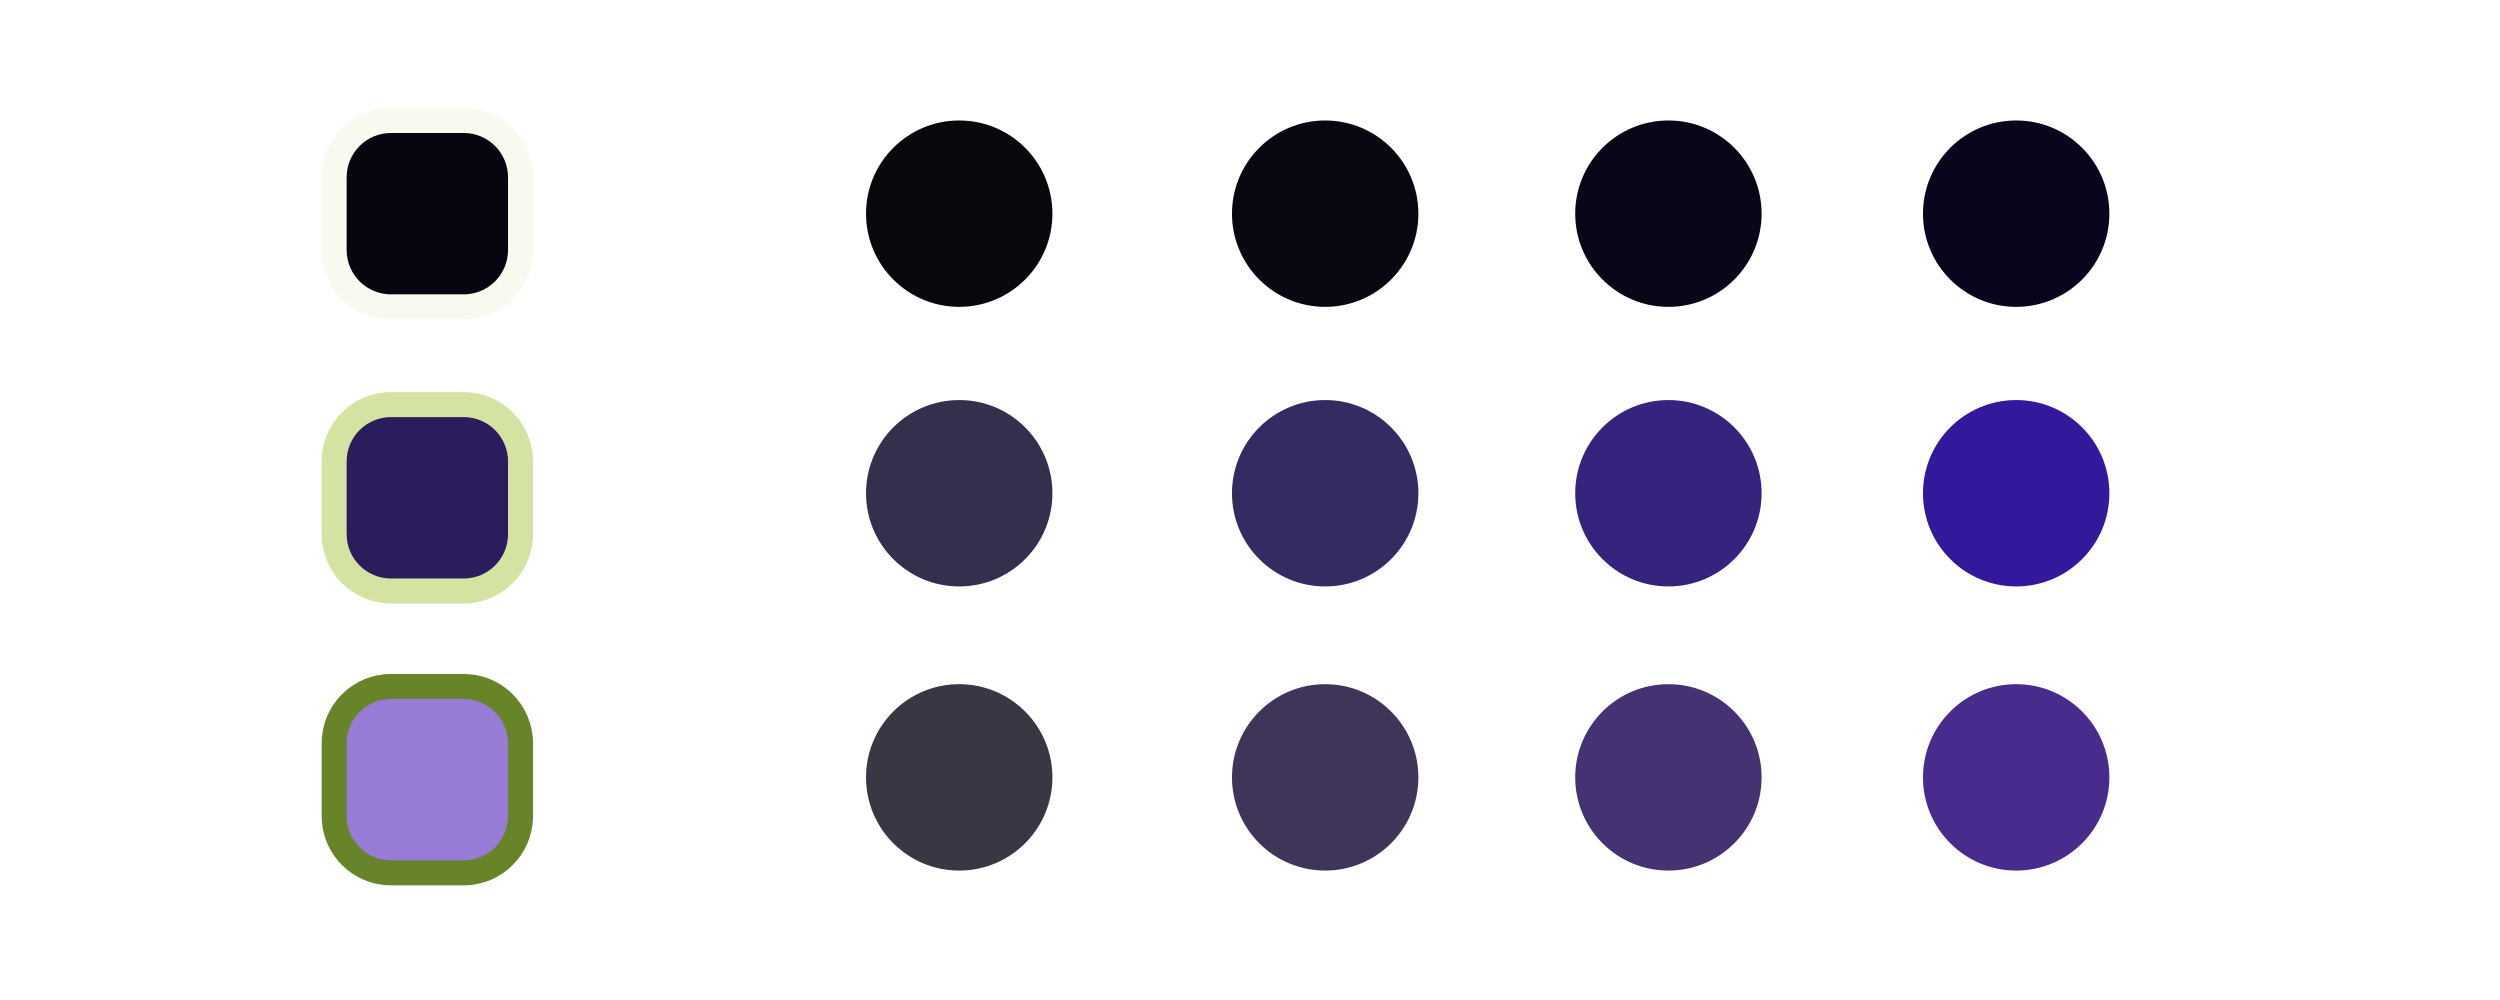
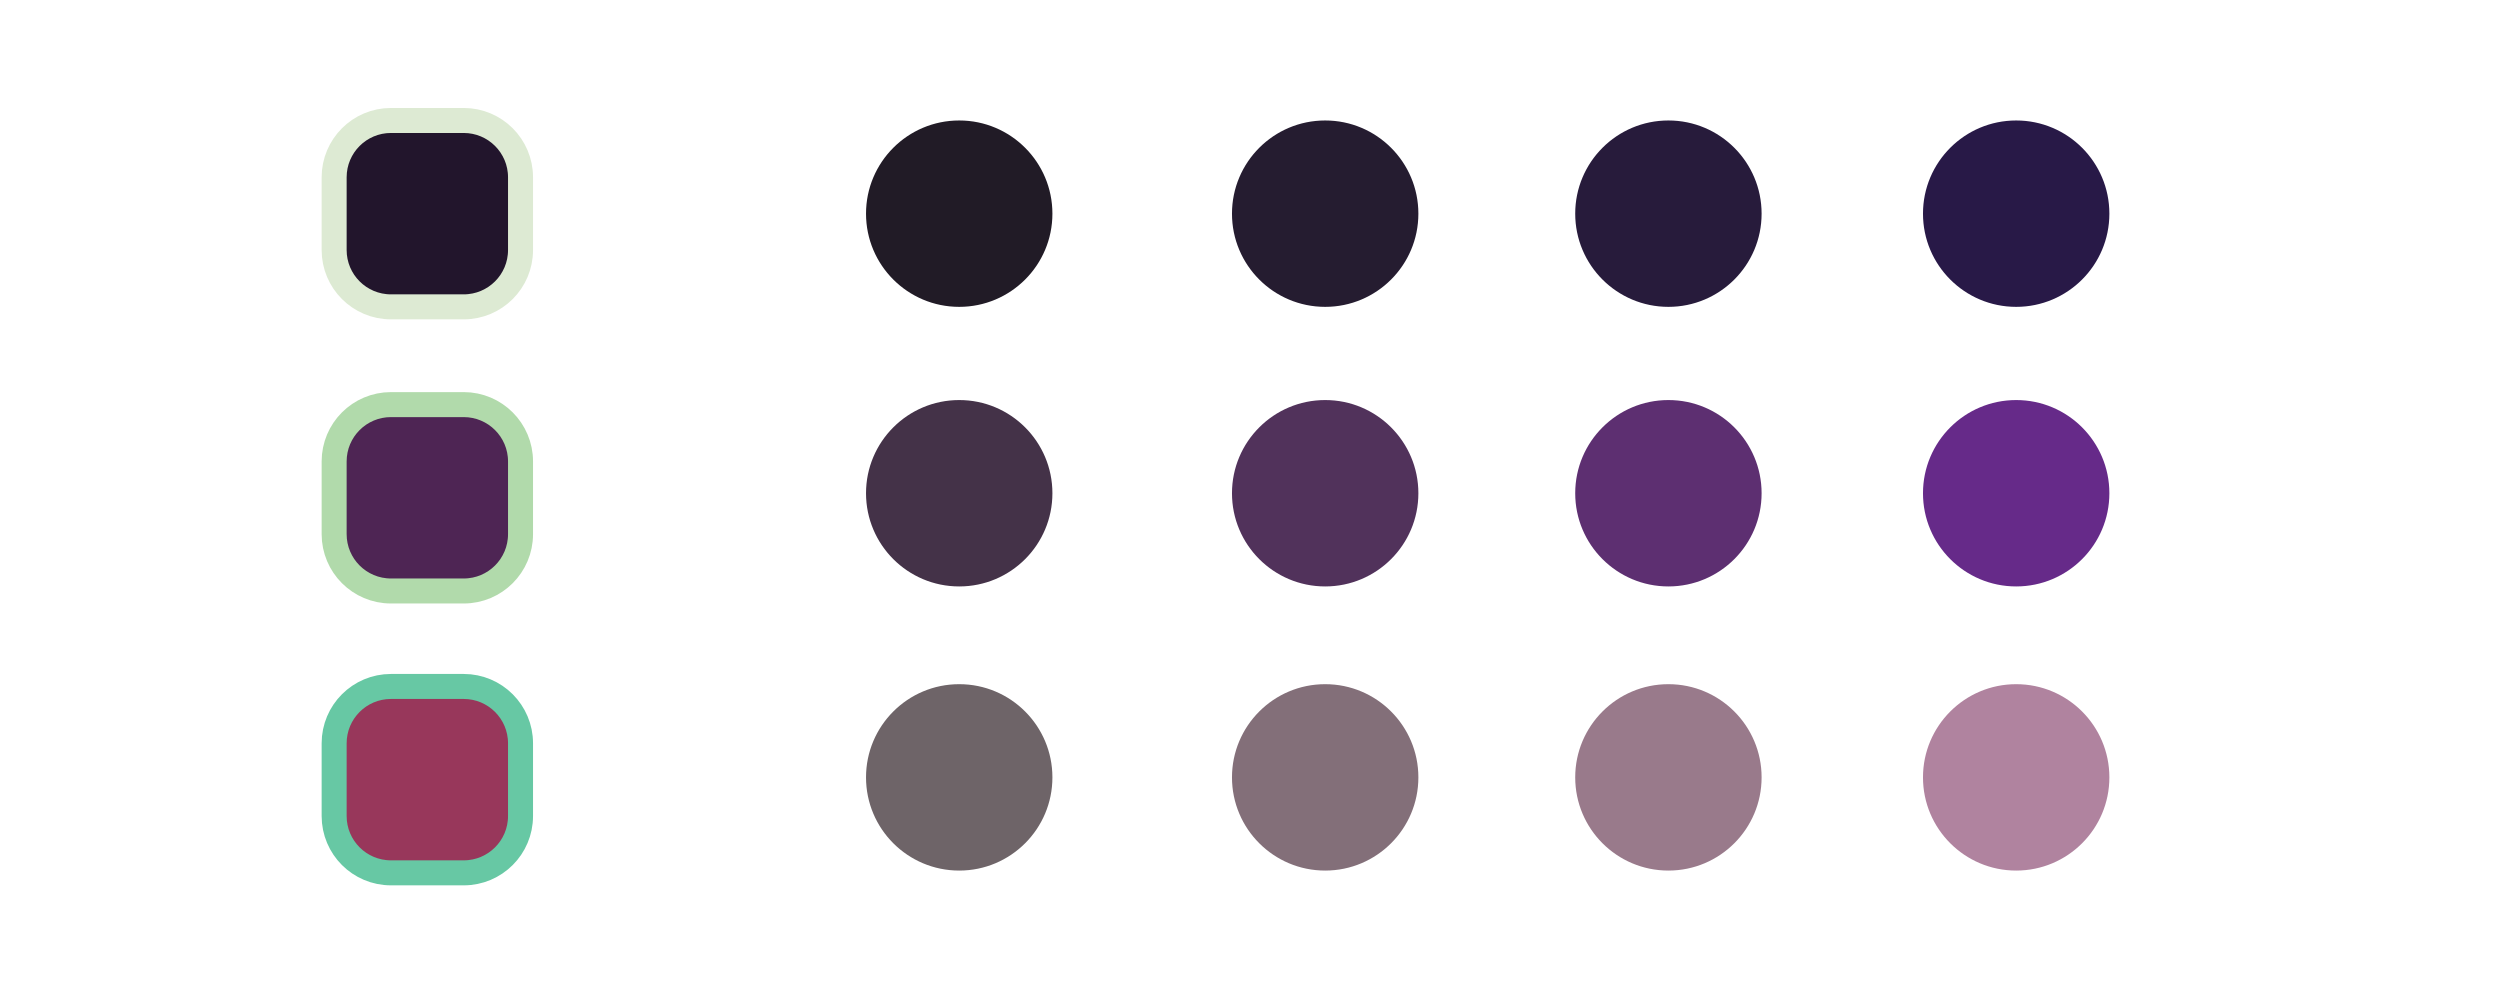
<svg xmlns="http://www.w3.org/2000/svg" width="1000" height="400" viewBox="0 0 264.583 105.833" version="1.1" id="svg1">
  <defs id="defs1" />
  <g id="layer1">
-     <rect style="fill:#080511;fill-opacity:1;stroke:#F7FAEE;stroke-width:2.646;stroke-linecap:round;stroke-linejoin:round;stroke-dasharray:none;stroke-opacity:1;paint-order:fill markers stroke" id="rect1" width="19.726" height="19.726" x="35.363" y="12.75" ry="6.014" />
-     <rect style="fill:#2A1C5D;fill-opacity:1;stroke:#D5E3A2;stroke-width:2.646;stroke-linecap:round;stroke-linejoin:round;stroke-dasharray:none;stroke-opacity:1;paint-order:fill markers stroke" id="rect2" width="19.726" height="19.726" x="35.363" y="42.82" ry="6.014" />
-     <rect style="fill:#977BD7;fill-opacity:1;stroke:#688428;stroke-width:2.646;stroke-linecap:round;stroke-linejoin:round;stroke-dasharray:none;stroke-opacity:1;paint-order:fill markers stroke" id="rect3" width="19.726" height="19.726" x="35.363" y="72.65" ry="6.014" />
-     <rect style="fill:#09080D;fill-opacity:1;stroke:none;stroke-width:2.646;stroke-linecap:round;stroke-linejoin:round;stroke-dasharray:none;stroke-opacity:1;paint-order:fill markers stroke" id="rect4" width="19.726" height="19.726" x="91.654" y="12.75" ry="9.863" />
-     <rect style="fill:#0A0712;fill-opacity:1;stroke:none;stroke-width:2.646;stroke-linecap:round;stroke-linejoin:round;stroke-dasharray:none;stroke-opacity:1;paint-order:fill markers stroke" id="rect5" width="19.726" height="19.726" x="130.385" y="12.75" ry="9.863" />
-     <rect style="fill:#0A0617;fill-opacity:1;stroke:none;stroke-width:2.646;stroke-linecap:round;stroke-linejoin:round;stroke-dasharray:none;stroke-opacity:1;paint-order:fill markers stroke" id="rect6" width="19.726" height="19.726" x="166.71" y="12.75" ry="9.863" />
-     <rect style="fill:#0A041C;fill-opacity:1;stroke:none;stroke-width:2.646;stroke-linecap:round;stroke-linejoin:round;stroke-dasharray:none;stroke-opacity:1;paint-order:fill markers stroke" id="rect7" width="19.726" height="19.726" x="203.516" y="12.75" ry="9.863" />
-     <rect style="fill:#352E4C;fill-opacity:1;stroke:none;stroke-width:2.646;stroke-linecap:round;stroke-linejoin:round;stroke-dasharray:none;stroke-opacity:1;paint-order:fill markers stroke" id="rect8" width="19.726" height="19.726" x="91.654" y="42.339" ry="9.863" />
-     <rect style="fill:#362A63;fill-opacity:1;stroke:none;stroke-width:2.646;stroke-linecap:round;stroke-linejoin:round;stroke-dasharray:none;stroke-opacity:1;paint-order:fill markers stroke" id="rect9" width="19.726" height="19.726" x="130.385" y="42.339" ry="9.863" />
-     <rect style="fill:#36237E;fill-opacity:1;stroke:none;stroke-width:2.646;stroke-linecap:round;stroke-linejoin:round;stroke-dasharray:none;stroke-opacity:1;paint-order:fill markers stroke" id="rect10" width="19.726" height="19.726" x="166.71" y="42.339" ry="9.863" />
-     <rect style="fill:#34189B;fill-opacity:1;stroke:none;stroke-width:2.646;stroke-linecap:round;stroke-linejoin:round;stroke-dasharray:none;stroke-opacity:1;paint-order:fill markers stroke" id="rect11" width="19.726" height="19.726" x="203.516" y="42.339" ry="9.863" />
-     <rect style="fill:#3A3643;fill-opacity:1;stroke:none;stroke-width:2.646;stroke-linecap:round;stroke-linejoin:round;stroke-dasharray:none;stroke-opacity:1;paint-order:fill markers stroke" id="rect12" width="19.726" height="19.726" x="91.654" y="72.409" ry="9.863" />
-     <rect style="fill:#403559;fill-opacity:1;stroke:none;stroke-width:2.646;stroke-linecap:round;stroke-linejoin:round;stroke-dasharray:none;stroke-opacity:1;paint-order:fill markers stroke" id="rect13" width="19.726" height="19.726" x="130.385" y="72.409" ry="9.863" />
-     <rect style="fill:#453272;fill-opacity:1;stroke:none;stroke-width:2.646;stroke-linecap:round;stroke-linejoin:round;stroke-dasharray:none;stroke-opacity:1;paint-order:fill markers stroke" id="rect14" width="19.726" height="19.726" x="166.71" y="72.409" ry="9.863" />
-     <rect style="fill:#492B8E;fill-opacity:1;stroke:none;stroke-width:2.646;stroke-linecap:round;stroke-linejoin:round;stroke-dasharray:none;stroke-opacity:1;paint-order:fill markers stroke" id="rect15" width="19.726" height="19.726" x="203.516" y="72.409" ry="9.863" />
+     <rect style="fill:#22152C;fill-opacity:1;stroke:#DDEAD3;stroke-width:2.646;stroke-linecap:round;stroke-linejoin:round;stroke-dasharray:none;stroke-opacity:1;paint-order:fill markers stroke" id="rect1" width="19.726" height="19.726" x="35.363" y="12.75" ry="6.014" />
+     <rect style="fill:#4E2554;fill-opacity:1;stroke:#B1DAAB;stroke-width:2.646;stroke-linecap:round;stroke-linejoin:round;stroke-dasharray:none;stroke-opacity:1;paint-order:fill markers stroke" id="rect2" width="19.726" height="19.726" x="35.363" y="42.82" ry="6.014" />
+     <rect style="fill:#98375B;fill-opacity:1;stroke:#67C8A4;stroke-width:2.646;stroke-linecap:round;stroke-linejoin:round;stroke-dasharray:none;stroke-opacity:1;paint-order:fill markers stroke" id="rect3" width="19.726" height="19.726" x="35.363" y="72.65" ry="6.014" />
+     <rect style="fill:#211B26;fill-opacity:1;stroke:none;stroke-width:2.646;stroke-linecap:round;stroke-linejoin:round;stroke-dasharray:none;stroke-opacity:1;paint-order:fill markers stroke" id="rect4" width="19.726" height="19.726" x="91.654" y="12.75" ry="9.863" />
+     <rect style="fill:#251C30;fill-opacity:1;stroke:none;stroke-width:2.646;stroke-linecap:round;stroke-linejoin:round;stroke-dasharray:none;stroke-opacity:1;paint-order:fill markers stroke" id="rect5" width="19.726" height="19.726" x="130.385" y="12.75" ry="9.863" />
+     <rect style="fill:#271B3B;fill-opacity:1;stroke:none;stroke-width:2.646;stroke-linecap:round;stroke-linejoin:round;stroke-dasharray:none;stroke-opacity:1;paint-order:fill markers stroke" id="rect6" width="19.726" height="19.726" x="166.71" y="12.75" ry="9.863" />
+     <rect style="fill:#281947;fill-opacity:1;stroke:none;stroke-width:2.646;stroke-linecap:round;stroke-linejoin:round;stroke-dasharray:none;stroke-opacity:1;paint-order:fill markers stroke" id="rect7" width="19.726" height="19.726" x="203.516" y="12.75" ry="9.863" />
+     <rect style="fill:#443248;fill-opacity:1;stroke:none;stroke-width:2.646;stroke-linecap:round;stroke-linejoin:round;stroke-dasharray:none;stroke-opacity:1;paint-order:fill markers stroke" id="rect8" width="19.726" height="19.726" x="91.654" y="42.339" ry="9.863" />
+     <rect style="fill:#51325B;fill-opacity:1;stroke:none;stroke-width:2.646;stroke-linecap:round;stroke-linejoin:round;stroke-dasharray:none;stroke-opacity:1;paint-order:fill markers stroke" id="rect9" width="19.726" height="19.726" x="130.385" y="42.339" ry="9.863" />
+     <rect style="fill:#5D2F71;fill-opacity:1;stroke:none;stroke-width:2.646;stroke-linecap:round;stroke-linejoin:round;stroke-dasharray:none;stroke-opacity:1;paint-order:fill markers stroke" id="rect10" width="19.726" height="19.726" x="166.71" y="42.339" ry="9.863" />
+     <rect style="fill:#662A89;fill-opacity:1;stroke:none;stroke-width:2.646;stroke-linecap:round;stroke-linejoin:round;stroke-dasharray:none;stroke-opacity:1;paint-order:fill markers stroke" id="rect11" width="19.726" height="19.726" x="203.516" y="42.339" ry="9.863" />
+     <rect style="fill:#6E6468;fill-opacity:1;stroke:none;stroke-width:2.646;stroke-linecap:round;stroke-linejoin:round;stroke-dasharray:none;stroke-opacity:1;paint-order:fill markers stroke" id="rect12" width="19.726" height="19.726" x="91.654" y="72.409" ry="9.863" />
+     <rect style="fill:#836F79;fill-opacity:1;stroke:none;stroke-width:2.646;stroke-linecap:round;stroke-linejoin:round;stroke-dasharray:none;stroke-opacity:1;paint-order:fill markers stroke" id="rect13" width="19.726" height="19.726" x="130.385" y="72.409" ry="9.863" />
+     <rect style="fill:#997A8B;fill-opacity:1;stroke:none;stroke-width:2.646;stroke-linecap:round;stroke-linejoin:round;stroke-dasharray:none;stroke-opacity:1;paint-order:fill markers stroke" id="rect14" width="19.726" height="19.726" x="166.71" y="72.409" ry="9.863" />
+     <rect style="fill:#B0839F;fill-opacity:1;stroke:none;stroke-width:2.646;stroke-linecap:round;stroke-linejoin:round;stroke-dasharray:none;stroke-opacity:1;paint-order:fill markers stroke" id="rect15" width="19.726" height="19.726" x="203.516" y="72.409" ry="9.863" />
  </g>
</svg>
